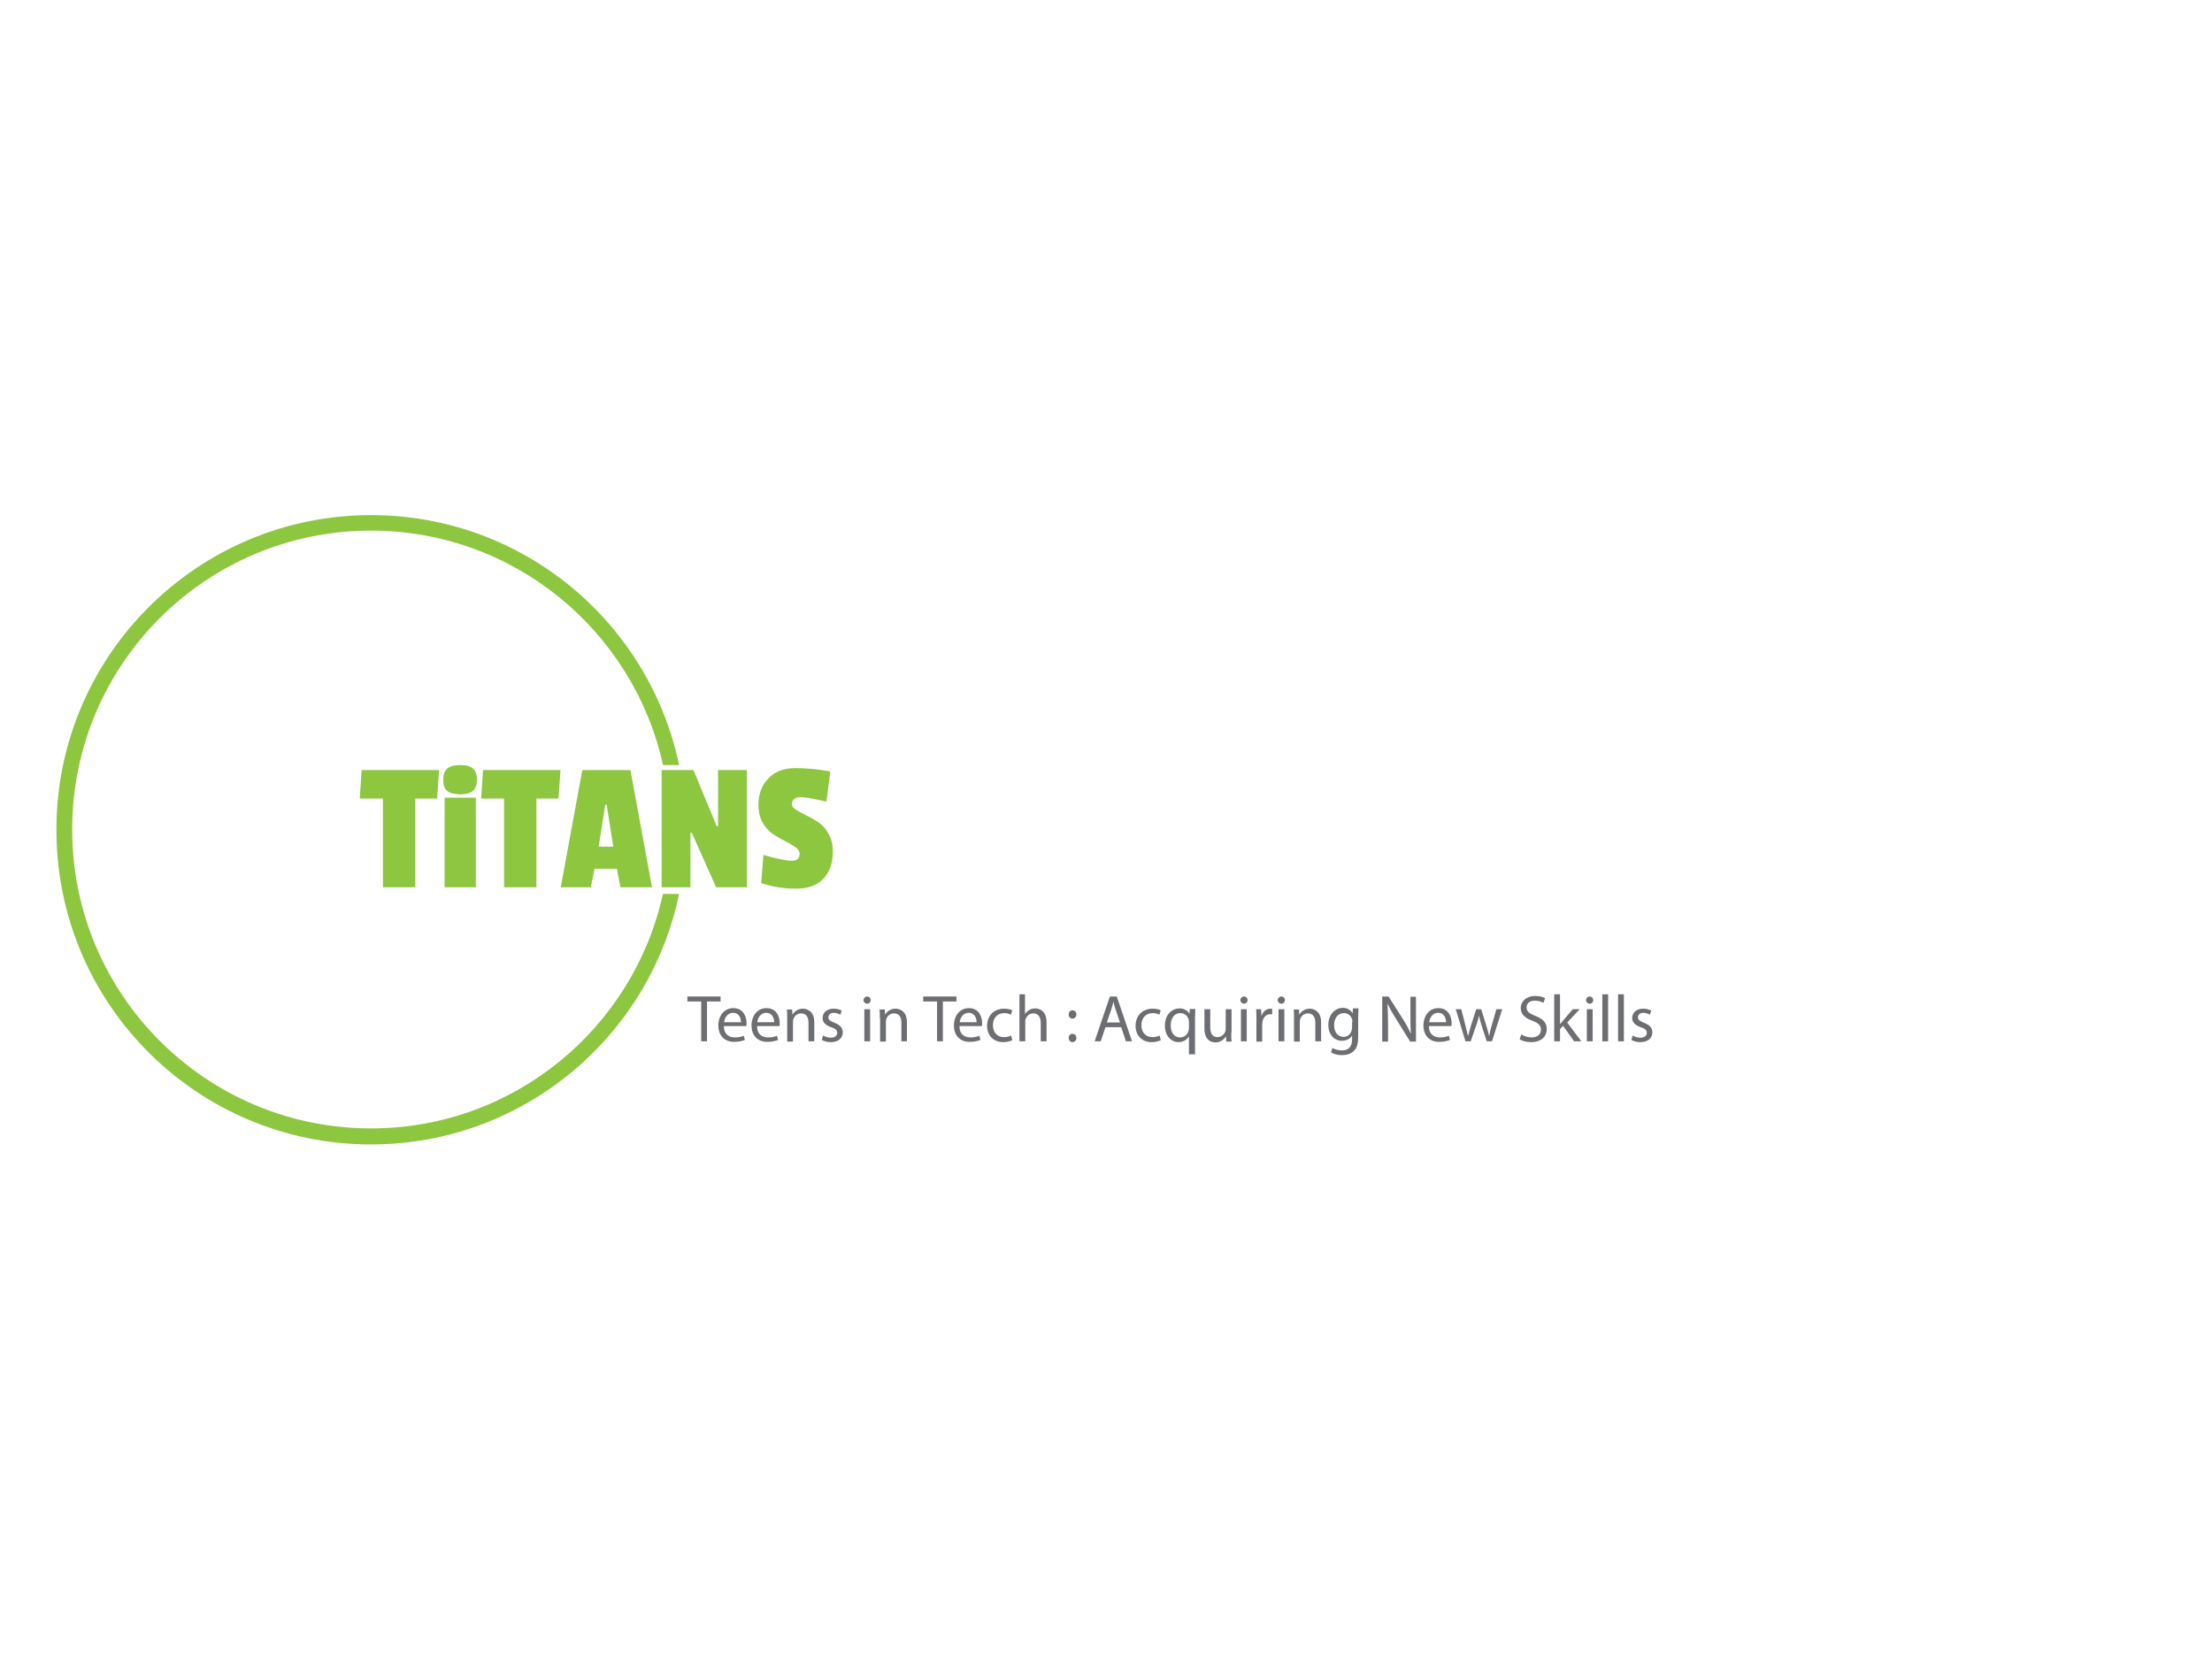
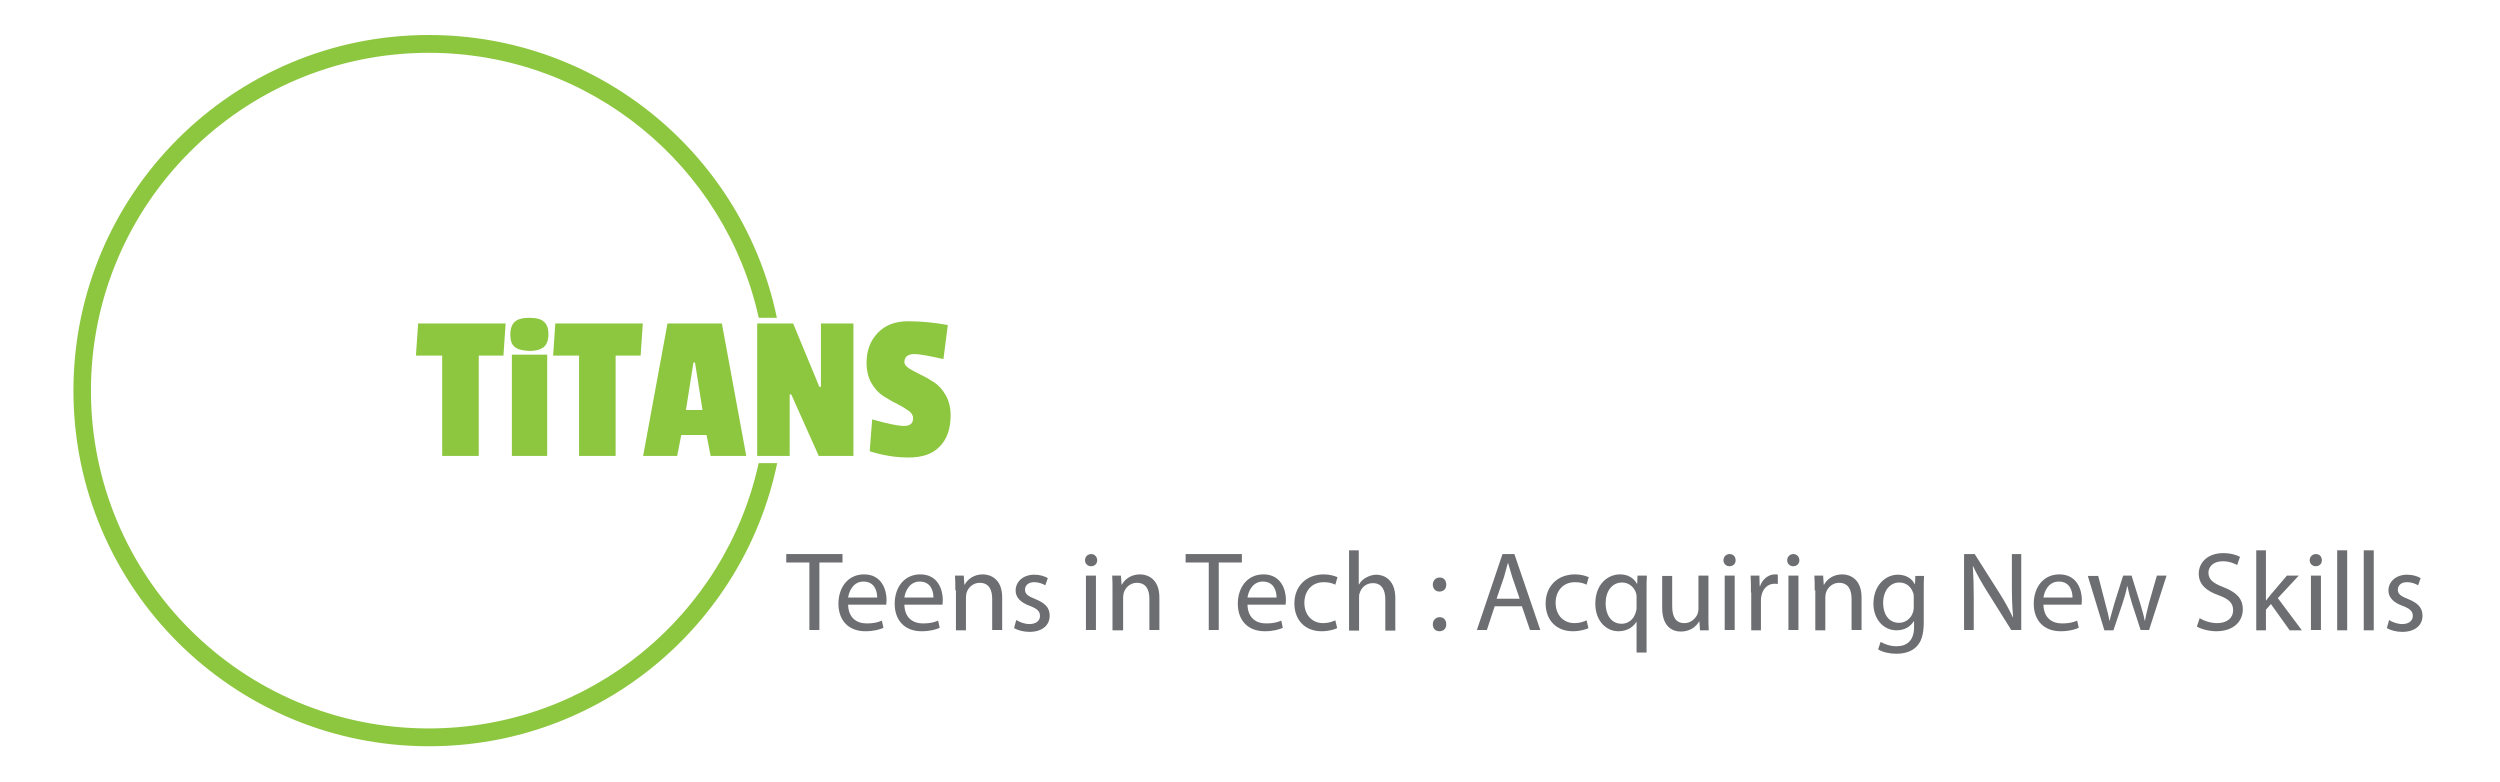
- <svg xmlns="http://www.w3.org/2000/svg" version="1.1" id="Layer_1" x="0px" y="0px" viewBox="0 0 800 600" style="enable-background:new 0 0 800 600;" xml:space="preserve">
+ <svg xmlns="http://www.w3.org/2000/svg" version="1.1" id="Layer_1" x="0px" y="0px" viewBox="0 0 800 250" style="enable-background:new 0 0 800 250;" xml:space="preserve">
  <style type="text/css">
	.st0{fill:#8DC63F;}
	.st1{fill:#6D6E71;}
</style>
  <g>
    <g>
-       <path class="st0" d="M158.1,288.8h-7.9v32.1h-11.7v-32.1h-8.4l0.7-10.3h28L158.1,288.8z" />
-       <path class="st0" d="M161.7,286c-1-0.8-1.4-2.1-1.4-4c0-1.8,0.5-3.2,1.4-4c1-0.9,2.5-1.3,4.7-1.3c2.2,0,3.8,0.4,4.7,1.3    c1,0.9,1.4,2.2,1.4,4c0,1.8-0.5,3.1-1.4,4c-1,0.8-2.5,1.3-4.7,1.3C164.2,287.2,162.6,286.8,161.7,286z M172.1,320.9h-11.3v-32.4    h11.3V320.9z" />
-       <path class="st0" d="M202,288.8H194v32.1h-11.7v-32.1H174l0.7-10.3h28L202,288.8z" />
-       <path class="st0" d="M235.8,320.9h-11.4l-1.3-6.7H215l-1.3,6.7h-10.9l7.8-42.4H228L235.8,320.9z M221.8,306.2l-2.4-15.2h-0.5    l-2.4,15.2H221.8z" />
-       <path class="st0" d="M270.2,320.9H259l-8.8-19.7h-0.5v19.7h-10.4v-42.4h11.5l8.4,20.3h0.5v-20.3h10.4V320.9z" />
-       <path class="st0" d="M277.9,281.5c2.4-2.5,5.6-3.7,9.7-3.7c4.1,0,8.3,0.4,12.7,1.2l-1.4,10.9c-4.5-1-7.6-1.6-9.3-1.6    c-2.1,0-3.2,0.9-3.2,2.6c0,0.7,0.5,1.3,1.5,2c1,0.6,2.3,1.3,3.7,2c1.5,0.7,2.9,1.5,4.4,2.5c1.5,1,2.7,2.4,3.7,4.2    c1,1.8,1.5,3.9,1.5,6.3c0,4.3-1.2,7.7-3.5,10c-2.3,2.4-5.6,3.5-9.9,3.5c-4.3,0-8.4-0.7-12.5-2l0.8-10.2c4.9,1.4,8.3,2.1,10.2,2.1    c1.9,0,2.9-0.8,2.9-2.5c0-0.9-0.5-1.7-1.5-2.4c-1-0.7-2.3-1.5-3.7-2.2c-1.5-0.7-2.9-1.6-4.4-2.5c-1.5-1-2.7-2.3-3.8-4.2    c-1-1.8-1.5-4-1.5-6.5C274.3,287.2,275.5,284,277.9,281.5z" />
+       <path class="st0" d="M161.1,113.8h-7.9v32.1h-11.7v-32.1h-8.4l0.7-10.3h28L161.1,113.8z" />
+       <path class="st0" d="M164.7,111c-1-0.8-1.4-2.1-1.4-4c0-1.8,0.5-3.2,1.4-4c1-0.9,2.5-1.3,4.7-1.3c2.2,0,3.8,0.4,4.7,1.3    c1,0.9,1.4,2.2,1.4,4c0,1.8-0.5,3.1-1.4,4c-1,0.8-2.5,1.3-4.7,1.3C167.2,112.2,165.6,111.8,164.7,111z M175.1,145.9h-11.3v-32.4    h11.3V145.9z" />
+       <path class="st0" d="M205,113.8H197v32.1h-11.7v-32.1H177l0.7-10.3h28L205,113.8z" />
+       <path class="st0" d="M238.8,145.9h-11.4l-1.3-6.7H218l-1.3,6.7h-10.9l7.8-42.4H231L238.8,145.9z M224.8,131.2l-2.4-15.2h-0.5    l-2.4,15.2H224.8z" />
+       <path class="st0" d="M273.2,145.9H262l-8.8-19.7h-0.5v19.7h-10.4v-42.4h11.5l8.4,20.3h0.5v-20.3h10.4V145.9z" />
+       <path class="st0" d="M280.9,106.5c2.4-2.5,5.6-3.7,9.7-3.7c4.1,0,8.3,0.4,12.7,1.2l-1.4,10.9c-4.5-1-7.6-1.6-9.3-1.6    c-2.1,0-3.2,0.9-3.2,2.6c0,0.7,0.5,1.3,1.5,2c1,0.6,2.3,1.3,3.7,2c1.5,0.7,2.9,1.5,4.4,2.5c1.5,1,2.7,2.4,3.7,4.2    c1,1.8,1.5,3.9,1.5,6.3c0,4.3-1.2,7.7-3.5,10c-2.3,2.4-5.6,3.5-9.9,3.5c-4.3,0-8.4-0.7-12.5-2l0.8-10.2c4.9,1.4,8.3,2.1,10.2,2.1    c1.9,0,2.9-0.8,2.9-2.5c0-0.9-0.5-1.7-1.5-2.4c-1-0.7-2.3-1.5-3.7-2.2c-1.5-0.7-2.9-1.6-4.4-2.5c-1.5-1-2.7-2.3-3.8-4.2    c-1-1.8-1.5-4-1.5-6.5C277.3,112.2,278.5,109,280.9,106.5z" />
    </g>
-     <path class="st0" d="M239.8,323.1c-10.6,48.6-53.8,85-105.6,85c-59.7,0-108.1-48.4-108.1-108.1s48.4-108.1,108.1-108.1   c51.7,0,94.9,36.3,105.6,84.8h5.8c-10.8-51.6-56.5-90.4-111.4-90.4c-62.8,0-113.8,50.9-113.8,113.8s50.9,113.8,113.8,113.8   c54.9,0,100.7-38.9,111.4-90.6H239.8z" />
+     <path class="st0" d="M242.8,148.1c-10.6,48.6-53.8,85-105.6,85c-59.7,0-108.1-48.4-108.1-108.1S77.6,16.9,137.2,16.9   c51.7,0,94.9,36.3,105.6,84.8h5.8C237.9,50,192.1,11.2,137.2,11.2C74.4,11.2,23.5,62.2,23.5,125s50.9,113.8,113.8,113.8   c54.9,0,100.7-38.9,111.4-90.6H242.8z" />
  </g>
  <g>
-     <path class="st1" d="M253.5,362.2h-4.9v-1.8h12v1.8h-4.9v14.4h-2.1V362.2z" />
-     <path class="st1" d="M261.8,371.2c0,2.9,1.9,4,4,4c1.5,0,2.4-0.3,3.2-0.6l0.4,1.5c-0.7,0.3-2,0.7-3.9,0.7c-3.6,0-5.7-2.4-5.7-5.9   c0-3.5,2.1-6.3,5.4-6.3c3.8,0,4.8,3.3,4.8,5.5c0,0.4,0,0.8-0.1,1H261.8z M268,369.7c0-1.3-0.6-3.4-2.9-3.4c-2.1,0-3.1,2-3.2,3.4   H268z" />
-     <path class="st1" d="M273.8,371.2c0,2.9,1.9,4,4,4c1.5,0,2.4-0.3,3.2-0.6l0.4,1.5c-0.7,0.3-2,0.7-3.9,0.7c-3.6,0-5.7-2.4-5.7-5.9   c0-3.5,2.1-6.3,5.4-6.3c3.8,0,4.8,3.3,4.8,5.5c0,0.4,0,0.8-0.1,1H273.8z M280,369.7c0-1.3-0.6-3.4-2.9-3.4c-2.1,0-3.1,2-3.2,3.4   H280z" />
-     <path class="st1" d="M284.7,368.2c0-1.2,0-2.2-0.1-3.1h1.9l0.1,1.9h0c0.6-1.1,1.9-2.2,3.8-2.2c1.6,0,4.1,1,4.1,4.9v6.9h-2.1v-6.7   c0-1.9-0.7-3.4-2.7-3.4c-1.4,0-2.5,1-2.8,2.2c-0.1,0.3-0.1,0.6-0.1,1v7h-2.1V368.2z" />
-     <path class="st1" d="M297.7,374.5c0.6,0.4,1.7,0.8,2.8,0.8c1.5,0,2.3-0.8,2.3-1.7c0-1-0.6-1.6-2.2-2.1c-2.1-0.7-3.1-1.9-3.1-3.3   c0-1.9,1.5-3.4,4-3.4c1.2,0,2.2,0.3,2.9,0.7l-0.5,1.5c-0.5-0.3-1.3-0.7-2.4-0.7c-1.2,0-1.9,0.7-1.9,1.6c0,1,0.7,1.4,2.2,2   c2,0.8,3,1.8,3,3.5c0,2-1.6,3.5-4.3,3.5c-1.3,0-2.4-0.3-3.3-0.8L297.7,374.5z" />
-     <path class="st1" d="M314.9,361.7c0,0.7-0.5,1.3-1.3,1.3c-0.7,0-1.3-0.6-1.3-1.3c0-0.7,0.6-1.3,1.3-1.3   C314.4,360.4,314.9,361,314.9,361.7z M312.6,376.6V365h2.1v11.6H312.6z" />
-     <path class="st1" d="M318.2,368.2c0-1.2,0-2.2-0.1-3.1h1.9l0.1,1.9h0c0.6-1.1,1.9-2.2,3.8-2.2c1.6,0,4.1,1,4.1,4.9v6.9H326v-6.7   c0-1.9-0.7-3.4-2.7-3.4c-1.4,0-2.5,1-2.8,2.2c-0.1,0.3-0.1,0.6-0.1,1v7h-2.1V368.2z" />
-     <path class="st1" d="M338.8,362.2h-4.9v-1.8h12v1.8h-4.9v14.4h-2.1V362.2z" />
-     <path class="st1" d="M347,371.2c0,2.9,1.9,4,4,4c1.5,0,2.4-0.3,3.2-0.6l0.4,1.5c-0.7,0.3-2,0.7-3.9,0.7c-3.6,0-5.7-2.4-5.7-5.9   c0-3.5,2.1-6.3,5.4-6.3c3.8,0,4.8,3.3,4.8,5.5c0,0.4,0,0.8-0.1,1H347z M353.2,369.7c0-1.3-0.6-3.4-2.9-3.4c-2.1,0-3.1,2-3.2,3.4   H353.2z" />
-     <path class="st1" d="M366.1,376.2c-0.6,0.3-1.8,0.7-3.3,0.7c-3.5,0-5.8-2.4-5.8-5.9c0-3.6,2.4-6.2,6.2-6.2c1.2,0,2.4,0.3,2.9,0.6   l-0.5,1.6c-0.5-0.3-1.3-0.6-2.4-0.6c-2.7,0-4.1,2-4.1,4.4c0,2.7,1.7,4.3,4,4.3c1.2,0,2-0.3,2.6-0.6L366.1,376.2z" />
-     <path class="st1" d="M368.6,359.6h2.1v7.2h0c0.3-0.6,0.9-1.1,1.5-1.5c0.6-0.4,1.4-0.6,2.2-0.6c1.6,0,4.1,1,4.1,5v6.9h-2.1V370   c0-1.9-0.7-3.5-2.7-3.5c-1.4,0-2.4,1-2.8,2.1c-0.1,0.3-0.1,0.6-0.1,1v7h-2.1V359.6z" />
-     <path class="st1" d="M386.5,366.9c0-0.9,0.6-1.5,1.4-1.5c0.8,0,1.4,0.6,1.4,1.5c0,0.8-0.6,1.5-1.4,1.5   C387.1,368.4,386.5,367.8,386.5,366.9z M386.5,375.4c0-0.9,0.6-1.5,1.4-1.5c0.8,0,1.4,0.6,1.4,1.5c0,0.8-0.6,1.5-1.4,1.5   C387.1,376.9,386.5,376.2,386.5,375.4z" />
-     <path class="st1" d="M399.8,371.5l-1.7,5.1h-2.2l5.5-16.2h2.5l5.5,16.2h-2.2l-1.7-5.1H399.8z M405.1,369.9l-1.6-4.7   c-0.4-1.1-0.6-2-0.8-3h0c-0.2,1-0.5,1.9-0.8,2.9l-1.6,4.7H405.1z" />
-     <path class="st1" d="M419.8,376.2c-0.6,0.3-1.8,0.7-3.3,0.7c-3.5,0-5.8-2.4-5.8-5.9c0-3.6,2.4-6.2,6.2-6.2c1.2,0,2.4,0.3,2.9,0.6   l-0.5,1.6c-0.5-0.3-1.3-0.6-2.4-0.6c-2.7,0-4.1,2-4.1,4.4c0,2.7,1.7,4.3,4,4.3c1.2,0,2-0.3,2.6-0.6L419.8,376.2z" />
-     <path class="st1" d="M430,374.8L430,374.8c-0.7,1.2-2,2.1-3.8,2.1c-2.7,0-4.9-2.4-4.9-5.9c0-4.3,2.8-6.3,5.3-6.3c1.8,0,3,0.9,3.6,2   h0l0.1-1.8h2c0,1-0.1,2-0.1,3.2v13.2H430V374.8z M430,369.7c0-0.3,0-0.6-0.1-0.9c-0.3-1.3-1.4-2.4-3-2.4c-2.2,0-3.5,1.8-3.5,4.5   c0,2.3,1.1,4.3,3.4,4.3c1.4,0,2.5-0.8,3-2.3c0.1-0.3,0.2-0.7,0.2-1V369.7z" />
-     <path class="st1" d="M445.3,373.5c0,1.2,0,2.3,0.1,3.2h-1.9l-0.1-1.9h0c-0.6,0.9-1.8,2.2-3.8,2.2c-1.8,0-4-1-4-5.1V365h2.1v6.4   c0,2.2,0.7,3.7,2.6,3.7c1.4,0,2.4-1,2.8-1.9c0.1-0.3,0.2-0.7,0.2-1.1V365h2.1V373.5z" />
-     <path class="st1" d="M451.2,361.7c0,0.7-0.5,1.3-1.3,1.3c-0.7,0-1.3-0.6-1.3-1.3c0-0.7,0.6-1.3,1.3-1.3   C450.7,360.4,451.2,361,451.2,361.7z M448.8,376.6V365h2.1v11.6H448.8z" />
-     <path class="st1" d="M454.4,368.6c0-1.4,0-2.5-0.1-3.6h1.8l0.1,2.3h0.1c0.5-1.6,1.8-2.5,3.2-2.5c0.2,0,0.4,0,0.6,0.1v2   c-0.2,0-0.4-0.1-0.7-0.1c-1.5,0-2.5,1.1-2.8,2.7c0,0.3-0.1,0.6-0.1,1v6.2h-2.1V368.6z" />
-     <path class="st1" d="M464.7,361.7c0,0.7-0.5,1.3-1.3,1.3c-0.7,0-1.3-0.6-1.3-1.3c0-0.7,0.6-1.3,1.3-1.3   C464.2,360.4,464.7,361,464.7,361.7z M462.4,376.6V365h2.1v11.6H462.4z" />
-     <path class="st1" d="M468,368.2c0-1.2,0-2.2-0.1-3.1h1.9l0.1,1.9h0c0.6-1.1,1.9-2.2,3.8-2.2c1.6,0,4.1,1,4.1,4.9v6.9h-2.1v-6.7   c0-1.9-0.7-3.4-2.7-3.4c-1.4,0-2.5,1-2.8,2.2c-0.1,0.3-0.1,0.6-0.1,1v7H468V368.2z" />
-     <path class="st1" d="M491.3,365c0,0.8-0.1,1.8-0.1,3.2v6.7c0,2.7-0.5,4.3-1.7,5.3c-1.1,1.1-2.8,1.4-4.2,1.4c-1.4,0-2.9-0.3-3.9-1   l0.5-1.6c0.8,0.5,2,0.9,3.4,0.9c2.2,0,3.7-1.1,3.7-4.1v-1.3h0c-0.6,1.1-1.9,1.9-3.7,1.9c-2.9,0-4.9-2.4-4.9-5.7   c0-3.9,2.6-6.2,5.2-6.2c2,0,3.1,1.1,3.6,2h0l0.1-1.8H491.3z M489.1,369.6c0-0.4,0-0.7-0.1-1c-0.4-1.2-1.4-2.2-3-2.2   c-2,0-3.5,1.7-3.5,4.4c0,2.3,1.2,4.2,3.4,4.2c1.3,0,2.5-0.8,2.9-2.2c0.1-0.4,0.2-0.8,0.2-1.1V369.6z" />
-     <path class="st1" d="M499.9,376.6v-16.2h2.3l5.2,8.2c1.2,1.9,2.1,3.6,2.9,5.3l0,0c-0.2-2.2-0.2-4.1-0.2-6.6v-6.8h2v16.2h-2.1   l-5.1-8.2c-1.1-1.8-2.2-3.6-3-5.4l-0.1,0c0.1,2,0.2,4,0.2,6.7v6.9H499.9z" />
-     <path class="st1" d="M516.8,371.2c0,2.9,1.9,4,4,4c1.5,0,2.4-0.3,3.2-0.6l0.4,1.5c-0.7,0.3-2,0.7-3.9,0.7c-3.6,0-5.7-2.4-5.7-5.9   c0-3.5,2.1-6.3,5.4-6.3c3.8,0,4.8,3.3,4.8,5.5c0,0.4,0,0.8-0.1,1H516.8z M523,369.7c0-1.3-0.6-3.4-2.9-3.4c-2.1,0-3.1,2-3.2,3.4   H523z" />
-     <path class="st1" d="M528.5,365l1.5,5.9c0.3,1.3,0.6,2.5,0.9,3.7h0.1c0.3-1.2,0.6-2.4,1-3.7l1.9-5.9h1.8l1.8,5.8   c0.4,1.4,0.8,2.6,1,3.8h0.1c0.2-1.2,0.5-2.4,0.9-3.8l1.7-5.8h2.1l-3.7,11.6h-1.9l-1.8-5.5c-0.4-1.3-0.7-2.4-1-3.8h0   c-0.3,1.4-0.6,2.6-1.1,3.8l-1.9,5.5h-1.9l-3.5-11.6H528.5z" />
-     <path class="st1" d="M550.2,374.1c0.9,0.6,2.3,1.1,3.7,1.1c2.1,0,3.4-1.1,3.4-2.8c0-1.5-0.9-2.4-3-3.2c-2.6-0.9-4.3-2.3-4.3-4.6   c0-2.5,2.1-4.4,5.2-4.4c1.7,0,2.9,0.4,3.6,0.8l-0.6,1.7c-0.5-0.3-1.6-0.8-3.1-0.8c-2.2,0-3,1.3-3,2.4c0,1.5,1,2.3,3.2,3.1   c2.7,1.1,4.1,2.4,4.1,4.8c0,2.5-1.8,4.7-5.7,4.7c-1.6,0-3.3-0.5-4.1-1L550.2,374.1z" />
-     <path class="st1" d="M564.3,370.3L564.3,370.3c0.3-0.4,0.7-0.9,1.1-1.3l3.4-4h2.5l-4.5,4.8l5.1,6.8h-2.6l-4-5.6l-1.1,1.2v4.4h-2.1   v-17h2.1V370.3z" />
-     <path class="st1" d="M576.2,361.7c0,0.7-0.5,1.3-1.3,1.3c-0.7,0-1.3-0.6-1.3-1.3c0-0.7,0.6-1.3,1.3-1.3   C575.7,360.4,576.2,361,576.2,361.7z M573.9,376.6V365h2.1v11.6H573.9z" />
-     <path class="st1" d="M579.5,359.6h2.1v17h-2.1V359.6z" />
-     <path class="st1" d="M585.2,359.6h2.1v17h-2.1V359.6z" />
-     <path class="st1" d="M590.5,374.5c0.6,0.4,1.7,0.8,2.8,0.8c1.5,0,2.3-0.8,2.3-1.7c0-1-0.6-1.6-2.2-2.1c-2.1-0.7-3.1-1.9-3.1-3.3   c0-1.9,1.5-3.4,4-3.4c1.2,0,2.2,0.3,2.9,0.7l-0.5,1.5c-0.5-0.3-1.3-0.7-2.4-0.7c-1.2,0-1.9,0.7-1.9,1.6c0,1,0.7,1.4,2.2,2   c2,0.8,3,1.8,3,3.5c0,2-1.6,3.5-4.3,3.5c-1.3,0-2.4-0.3-3.3-0.8L590.5,374.5z" />
+     <path class="st1" d="M259,180h-7.4v-2.7h18v2.7h-7.4v21.6H259V180z" />
+     <path class="st1" d="M271.4,193.5c0.1,4.3,2.8,6,6,6c2.3,0,3.6-0.4,4.8-0.9l0.5,2.3c-1.1,0.5-3,1.1-5.8,1.1c-5.4,0-8.6-3.5-8.6-8.8   c0-5.3,3.1-9.4,8.2-9.4c5.7,0,7.2,5,7.2,8.2c0,0.6-0.1,1.2-0.1,1.5H271.4z M280.7,191.2c0-2-0.8-5.1-4.4-5.1c-3.2,0-4.6,3-4.9,5.1   H280.7z" />
+     <path class="st1" d="M289.4,193.5c0.1,4.3,2.8,6,6,6c2.3,0,3.6-0.4,4.8-0.9l0.5,2.3c-1.1,0.5-3,1.1-5.8,1.1c-5.4,0-8.6-3.5-8.6-8.8   c0-5.3,3.1-9.4,8.2-9.4c5.7,0,7.2,5,7.2,8.2c0,0.6-0.1,1.2-0.1,1.5H289.4z M298.7,191.2c0-2-0.8-5.1-4.4-5.1c-3.2,0-4.6,3-4.9,5.1   H298.7z" />
+     <path class="st1" d="M305.7,188.9c0-1.8,0-3.3-0.1-4.7h2.8l0.2,2.9h0.1c0.9-1.7,2.9-3.3,5.8-3.3c2.4,0,6.2,1.4,6.2,7.4v10.4h-3.2   v-10c0-2.8-1-5.1-4-5.1c-2.1,0-3.7,1.5-4.2,3.2c-0.1,0.4-0.2,0.9-0.2,1.5v10.5h-3.2V188.9z" />
+     <path class="st1" d="M325.2,198.4c0.9,0.6,2.6,1.3,4.2,1.3c2.3,0,3.4-1.2,3.4-2.6c0-1.5-0.9-2.3-3.2-3.2c-3.1-1.1-4.6-2.8-4.6-4.9   c0-2.8,2.3-5.1,6-5.1c1.8,0,3.3,0.5,4.3,1.1l-0.8,2.3c-0.7-0.4-1.9-1-3.6-1c-1.9,0-2.9,1.1-2.9,2.4c0,1.4,1,2.1,3.3,3   c3,1.2,4.6,2.7,4.6,5.3c0,3.1-2.4,5.2-6.5,5.2c-1.9,0-3.7-0.5-4.9-1.2L325.2,198.4z" />
+     <path class="st1" d="M351.1,179.3c0,1.1-0.8,1.9-2,1.9c-1.1,0-1.9-0.9-1.9-1.9c0-1.1,0.8-2,2-2   C350.3,177.3,351.1,178.2,351.1,179.3z M347.5,201.6v-17.4h3.2v17.4H347.5z" />
+     <path class="st1" d="M356,188.9c0-1.8,0-3.3-0.1-4.7h2.8l0.2,2.9h0.1c0.9-1.7,2.9-3.3,5.8-3.3c2.4,0,6.2,1.4,6.2,7.4v10.4h-3.2v-10   c0-2.8-1-5.1-4-5.1c-2.1,0-3.7,1.5-4.2,3.2c-0.1,0.4-0.2,0.9-0.2,1.5v10.5H356V188.9z" />
+     <path class="st1" d="M386.8,180h-7.4v-2.7h18v2.7H390v21.6h-3.2V180z" />
+     <path class="st1" d="M399.2,193.5c0.1,4.3,2.8,6,6,6c2.3,0,3.6-0.4,4.8-0.9l0.5,2.3c-1.1,0.5-3,1.1-5.8,1.1c-5.4,0-8.6-3.5-8.6-8.8   c0-5.3,3.1-9.4,8.2-9.4c5.7,0,7.2,5,7.2,8.2c0,0.6-0.1,1.2-0.1,1.5H399.2z M408.5,191.2c0-2-0.8-5.1-4.4-5.1c-3.2,0-4.6,3-4.9,5.1   H408.5z" />
+     <path class="st1" d="M427.9,201c-0.8,0.4-2.7,1-5,1c-5.3,0-8.7-3.6-8.7-8.9c0-5.4,3.7-9.3,9.4-9.3c1.9,0,3.5,0.5,4.4,0.9l-0.7,2.4   c-0.8-0.4-1.9-0.8-3.7-0.8c-4,0-6.2,3-6.2,6.6c0,4,2.6,6.5,6,6.5c1.8,0,3-0.5,3.9-0.9L427.9,201z" />
+     <path class="st1" d="M431.6,176.1h3.2v10.9h0.1c0.5-0.9,1.3-1.7,2.3-2.2c0.9-0.5,2.1-0.9,3.2-0.9c2.3,0,6.1,1.4,6.1,7.5v10.4h-3.2   v-10c0-2.8-1-5.2-4-5.2c-2.1,0-3.7,1.4-4.2,3.2c-0.2,0.4-0.2,0.9-0.2,1.5v10.5h-3.2V176.1z" />
+     <path class="st1" d="M458.5,187.1c0-1.3,0.9-2.3,2.2-2.3s2.1,0.9,2.1,2.3c0,1.3-0.8,2.2-2.2,2.2   C459.3,189.3,458.5,188.3,458.5,187.1z M458.5,199.8c0-1.3,0.9-2.3,2.2-2.3s2.1,0.9,2.1,2.3c0,1.3-0.8,2.2-2.2,2.2   C459.3,202,458.5,201.1,458.5,199.8z" />
+     <path class="st1" d="M478.3,194l-2.5,7.6h-3.2l8.2-24.3h3.8l8.3,24.3h-3.3l-2.6-7.6H478.3z M486.3,191.6l-2.4-7   c-0.5-1.6-0.9-3-1.3-4.4h-0.1c-0.4,1.4-0.8,2.9-1.2,4.4l-2.4,7H486.3z" />
+     <path class="st1" d="M508.3,201c-0.8,0.4-2.7,1-5,1c-5.3,0-8.7-3.6-8.7-8.9c0-5.4,3.7-9.3,9.4-9.3c1.9,0,3.5,0.5,4.4,0.9l-0.7,2.4   c-0.8-0.4-1.9-0.8-3.7-0.8c-4,0-6.2,3-6.2,6.6c0,4,2.6,6.5,6,6.5c1.8,0,3-0.5,3.9-0.9L508.3,201z" />
+     <path class="st1" d="M523.7,198.9L523.7,198.9c-1,1.7-3,3.1-5.8,3.1c-4.1,0-7.4-3.5-7.4-8.8c0-6.5,4.2-9.4,7.9-9.4   c2.7,0,4.5,1.3,5.4,3h0.1l0.1-2.6h3c-0.1,1.5-0.1,3-0.1,4.8v19.8h-3.2V198.9z M523.7,191.3c0-0.4,0-0.9-0.1-1.3   c-0.5-1.9-2.2-3.6-4.5-3.6c-3.3,0-5.3,2.8-5.3,6.7c0,3.5,1.7,6.5,5.1,6.5c2.1,0,3.8-1.3,4.5-3.5c0.1-0.4,0.3-1,0.3-1.5V191.3z" />
+     <path class="st1" d="M546.7,196.9c0,1.8,0,3.4,0.1,4.8H544l-0.2-2.8h-0.1c-0.8,1.4-2.7,3.2-5.8,3.2c-2.7,0-6-1.5-6-7.6v-10.2h3.2   v9.6c0,3.3,1,5.5,3.9,5.5c2.1,0,3.6-1.5,4.2-2.9c0.2-0.5,0.3-1,0.3-1.6v-10.7h3.2V196.9z" />
+     <path class="st1" d="M555.4,179.3c0,1.1-0.8,1.9-2,1.9c-1.1,0-1.9-0.9-1.9-1.9c0-1.1,0.8-2,2-2   C554.7,177.3,555.4,178.2,555.4,179.3z M551.9,201.6v-17.4h3.2v17.4H551.9z" />
+     <path class="st1" d="M560.3,189.6c0-2.1,0-3.8-0.1-5.4h2.8l0.1,3.4h0.1c0.8-2.3,2.7-3.8,4.8-3.8c0.4,0,0.6,0,0.9,0.1v3   c-0.3-0.1-0.6-0.1-1.1-0.1c-2.2,0-3.8,1.7-4.2,4.1c-0.1,0.4-0.1,0.9-0.1,1.5v9.3h-3.1V189.6z" />
+     <path class="st1" d="M575.8,179.3c0,1.1-0.8,1.9-2,1.9c-1.1,0-1.9-0.9-1.9-1.9c0-1.1,0.8-2,2-2C575,177.3,575.8,178.2,575.8,179.3z    M572.3,201.6v-17.4h3.2v17.4H572.3z" />
+     <path class="st1" d="M580.7,188.9c0-1.8,0-3.3-0.1-4.7h2.8l0.2,2.9h0.1c0.9-1.7,2.9-3.3,5.8-3.3c2.4,0,6.2,1.4,6.2,7.4v10.4h-3.2   v-10c0-2.8-1-5.1-4-5.1c-2.1,0-3.7,1.5-4.2,3.2c-0.1,0.4-0.2,0.9-0.2,1.5v10.5h-3.2V188.9z" />
+     <path class="st1" d="M615.7,184.2c-0.1,1.3-0.1,2.7-0.1,4.8v10.1c0,4-0.8,6.4-2.5,8c-1.7,1.6-4.1,2.1-6.3,2.1   c-2.1,0-4.4-0.5-5.8-1.4l0.8-2.4c1.2,0.7,3,1.4,5.1,1.4c3.2,0,5.6-1.7,5.6-6.1v-1.9h-0.1c-1,1.6-2.8,2.9-5.5,2.9   c-4.3,0-7.4-3.7-7.4-8.5c0-5.9,3.9-9.3,7.8-9.3c3,0,4.7,1.6,5.4,3h0.1l0.1-2.6H615.7z M612.4,191.1c0-0.5,0-1-0.2-1.4   c-0.6-1.8-2.1-3.3-4.4-3.3c-3,0-5.2,2.6-5.2,6.6c0,3.4,1.7,6.3,5.1,6.3c1.9,0,3.7-1.2,4.4-3.2c0.2-0.5,0.3-1.2,0.3-1.7V191.1z" />
+     <path class="st1" d="M628.5,201.6v-24.3h3.4l7.8,12.3c1.8,2.8,3.2,5.4,4.4,7.9l0.1,0c-0.3-3.2-0.4-6.2-0.4-10v-10.2h3v24.3h-3.2   l-7.7-12.3c-1.7-2.7-3.3-5.5-4.5-8.1l-0.1,0c0.2,3.1,0.3,6,0.3,10v10.4H628.5z" />
+     <path class="st1" d="M653.9,193.5c0.1,4.3,2.8,6,6,6c2.3,0,3.6-0.4,4.8-0.9l0.5,2.3c-1.1,0.5-3,1.1-5.8,1.1c-5.4,0-8.6-3.5-8.6-8.8   c0-5.3,3.1-9.4,8.2-9.4c5.7,0,7.2,5,7.2,8.2c0,0.6-0.1,1.2-0.1,1.5H653.9z M663.2,191.2c0-2-0.8-5.1-4.4-5.1c-3.2,0-4.6,3-4.9,5.1   H663.2z" />
+     <path class="st1" d="M671.4,184.2l2.3,8.9c0.5,1.9,1,3.7,1.3,5.5h0.1c0.4-1.8,1-3.6,1.5-5.5l2.8-8.9h2.7l2.7,8.7   c0.6,2.1,1.2,3.9,1.5,5.7h0.1c0.3-1.8,0.8-3.6,1.3-5.7l2.5-8.7h3.1l-5.6,17.4H685l-2.7-8.3c-0.6-1.9-1.1-3.7-1.5-5.7h-0.1   c-0.4,2.1-1,3.9-1.6,5.8l-2.8,8.3h-2.9l-5.3-17.4H671.4z" />
+     <path class="st1" d="M703.9,197.8c1.4,0.9,3.5,1.6,5.6,1.6c3.2,0,5.1-1.7,5.1-4.1c0-2.3-1.3-3.6-4.6-4.8c-4-1.4-6.4-3.5-6.4-6.9   c0-3.8,3.1-6.6,7.8-6.6c2.5,0,4.3,0.6,5.4,1.2l-0.9,2.6c-0.8-0.4-2.4-1.2-4.6-1.2c-3.3,0-4.6,2-4.6,3.6c0,2.3,1.5,3.4,4.8,4.7   c4.1,1.6,6.2,3.6,6.2,7.1c0,3.7-2.8,7-8.5,7c-2.3,0-4.9-0.7-6.2-1.5L703.9,197.8z" />
+     <path class="st1" d="M725.1,192.2L725.1,192.2c0.5-0.6,1.1-1.4,1.6-2l5.1-6h3.8l-6.7,7.2l7.7,10.3h-3.9l-6-8.4l-1.6,1.8v6.6H722   v-25.6h3.1V192.2z" />
+     <path class="st1" d="M743,179.3c0,1.1-0.8,1.9-2,1.9c-1.1,0-1.9-0.9-1.9-1.9c0-1.1,0.8-2,2-2C742.3,177.3,743,178.2,743,179.3z    M739.5,201.6v-17.4h3.2v17.4H739.5z" />
+     <path class="st1" d="M747.9,176.1h3.2v25.6h-3.2V176.1z" />
+     <path class="st1" d="M756.4,176.1h3.2v25.6h-3.2V176.1z" />
+     <path class="st1" d="M764.5,198.4c0.9,0.6,2.6,1.3,4.2,1.3c2.3,0,3.4-1.2,3.4-2.6c0-1.5-0.9-2.3-3.2-3.2c-3.1-1.1-4.6-2.8-4.6-4.9   c0-2.8,2.3-5.1,6-5.1c1.8,0,3.3,0.5,4.3,1.1l-0.8,2.3c-0.7-0.4-1.9-1-3.6-1c-1.9,0-2.9,1.1-2.9,2.4c0,1.4,1,2.1,3.3,3   c3,1.2,4.6,2.7,4.6,5.3c0,3.1-2.4,5.2-6.5,5.2c-1.9,0-3.7-0.5-4.9-1.2L764.5,198.4z" />
  </g>
</svg>
